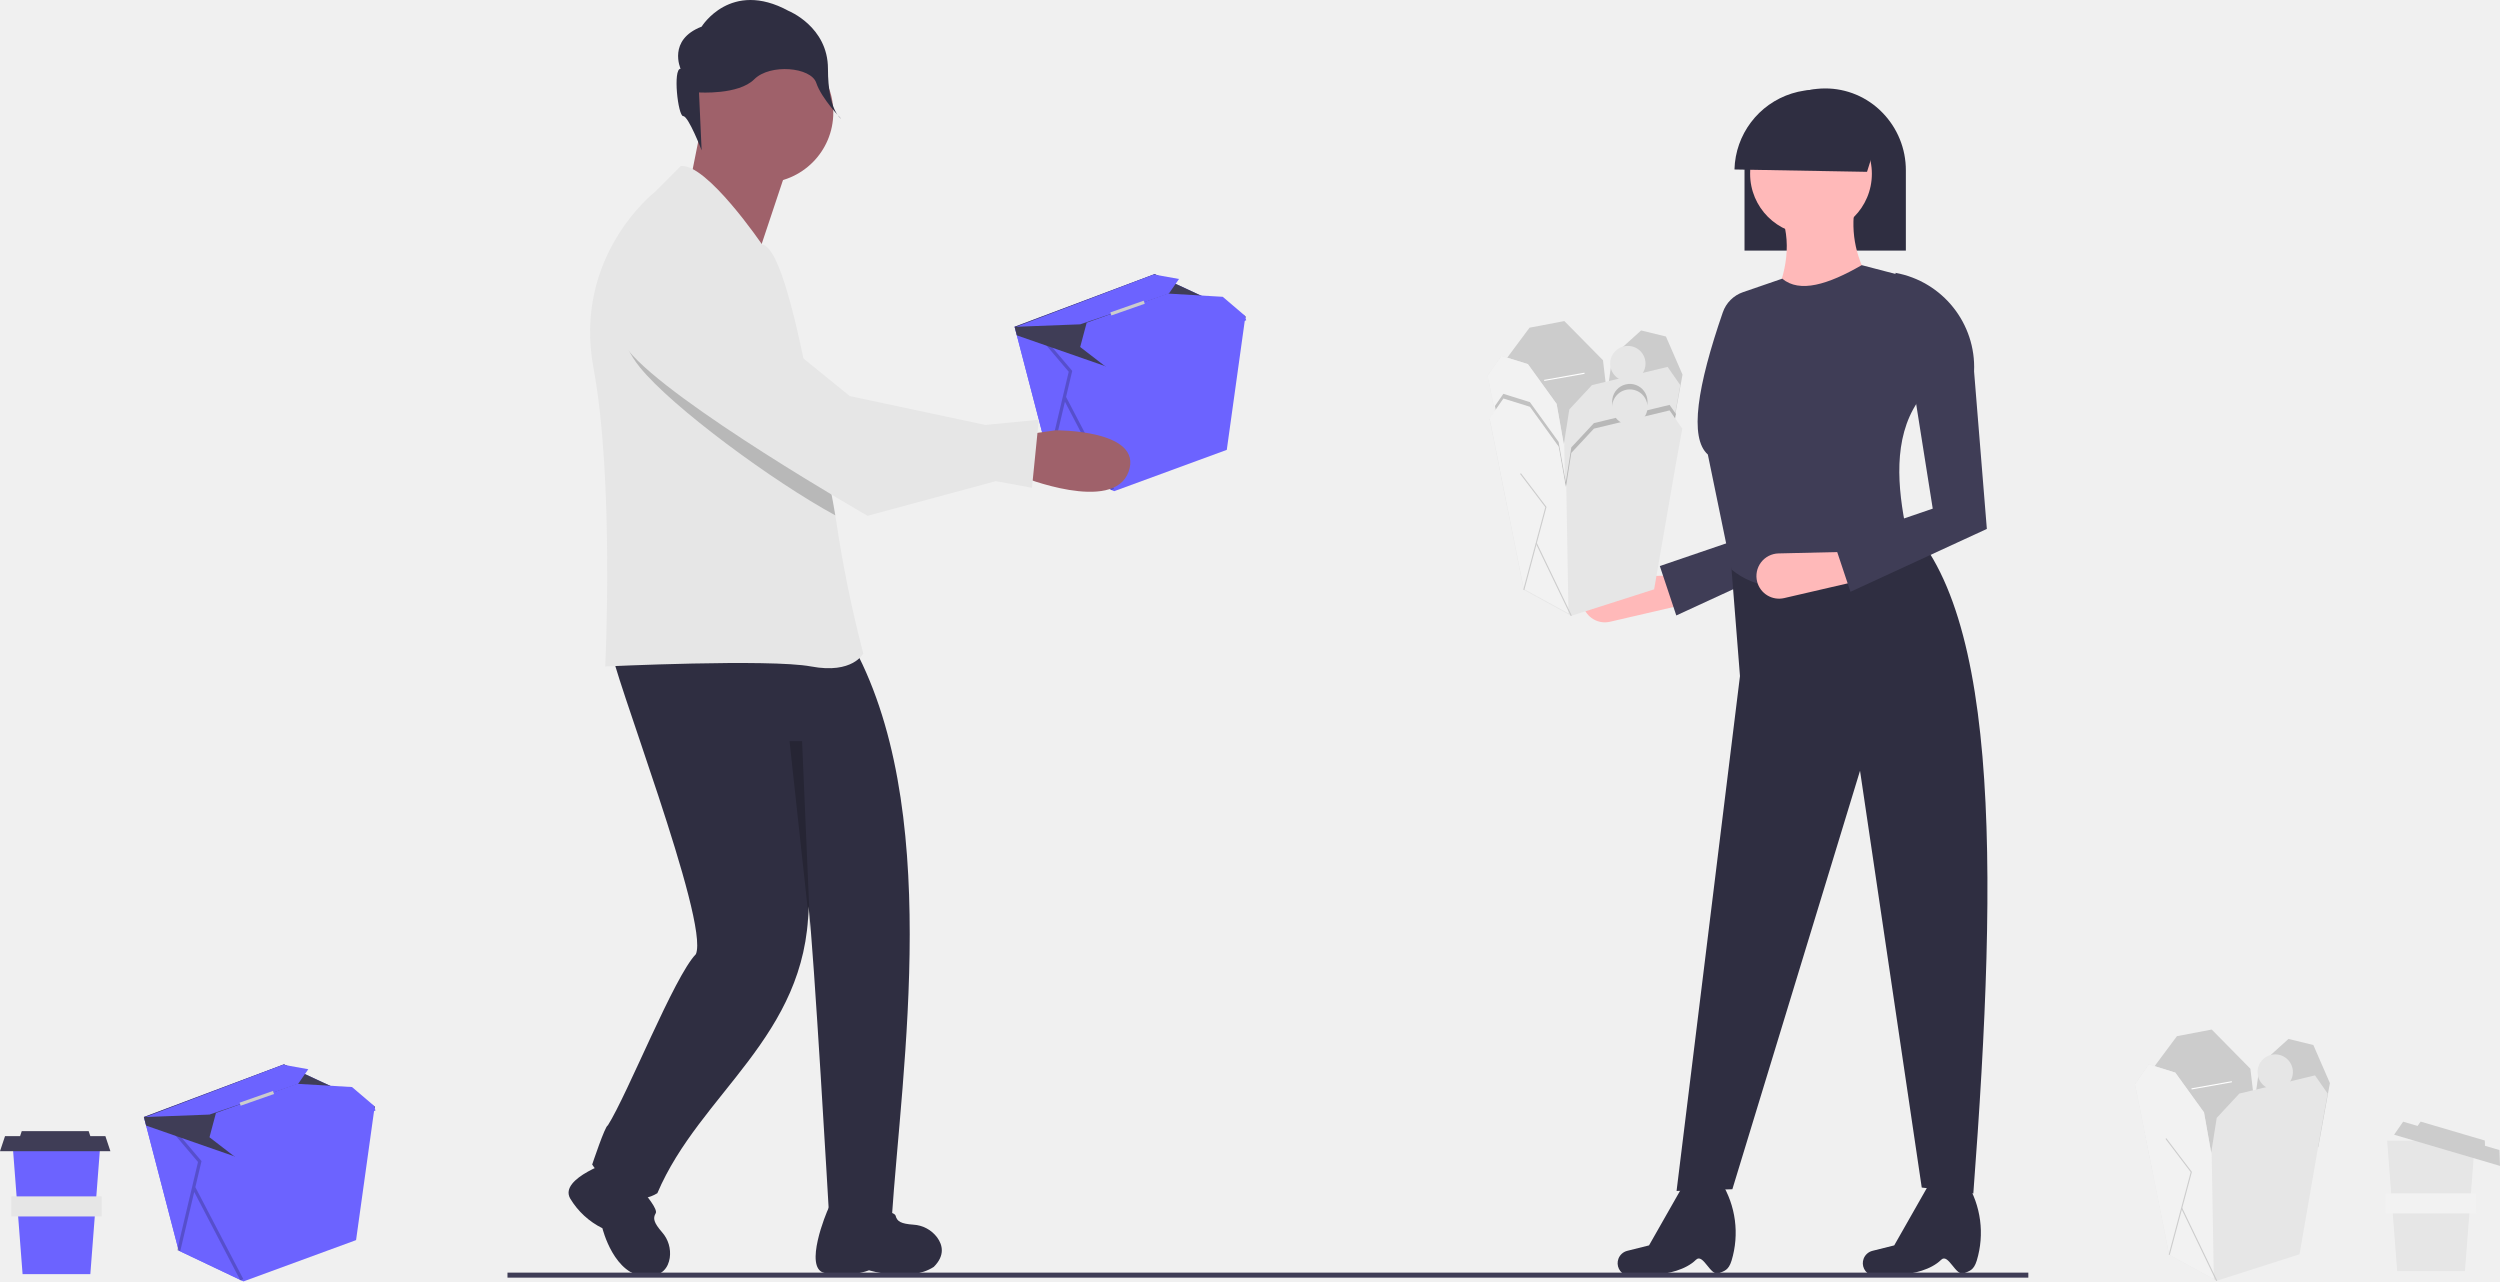
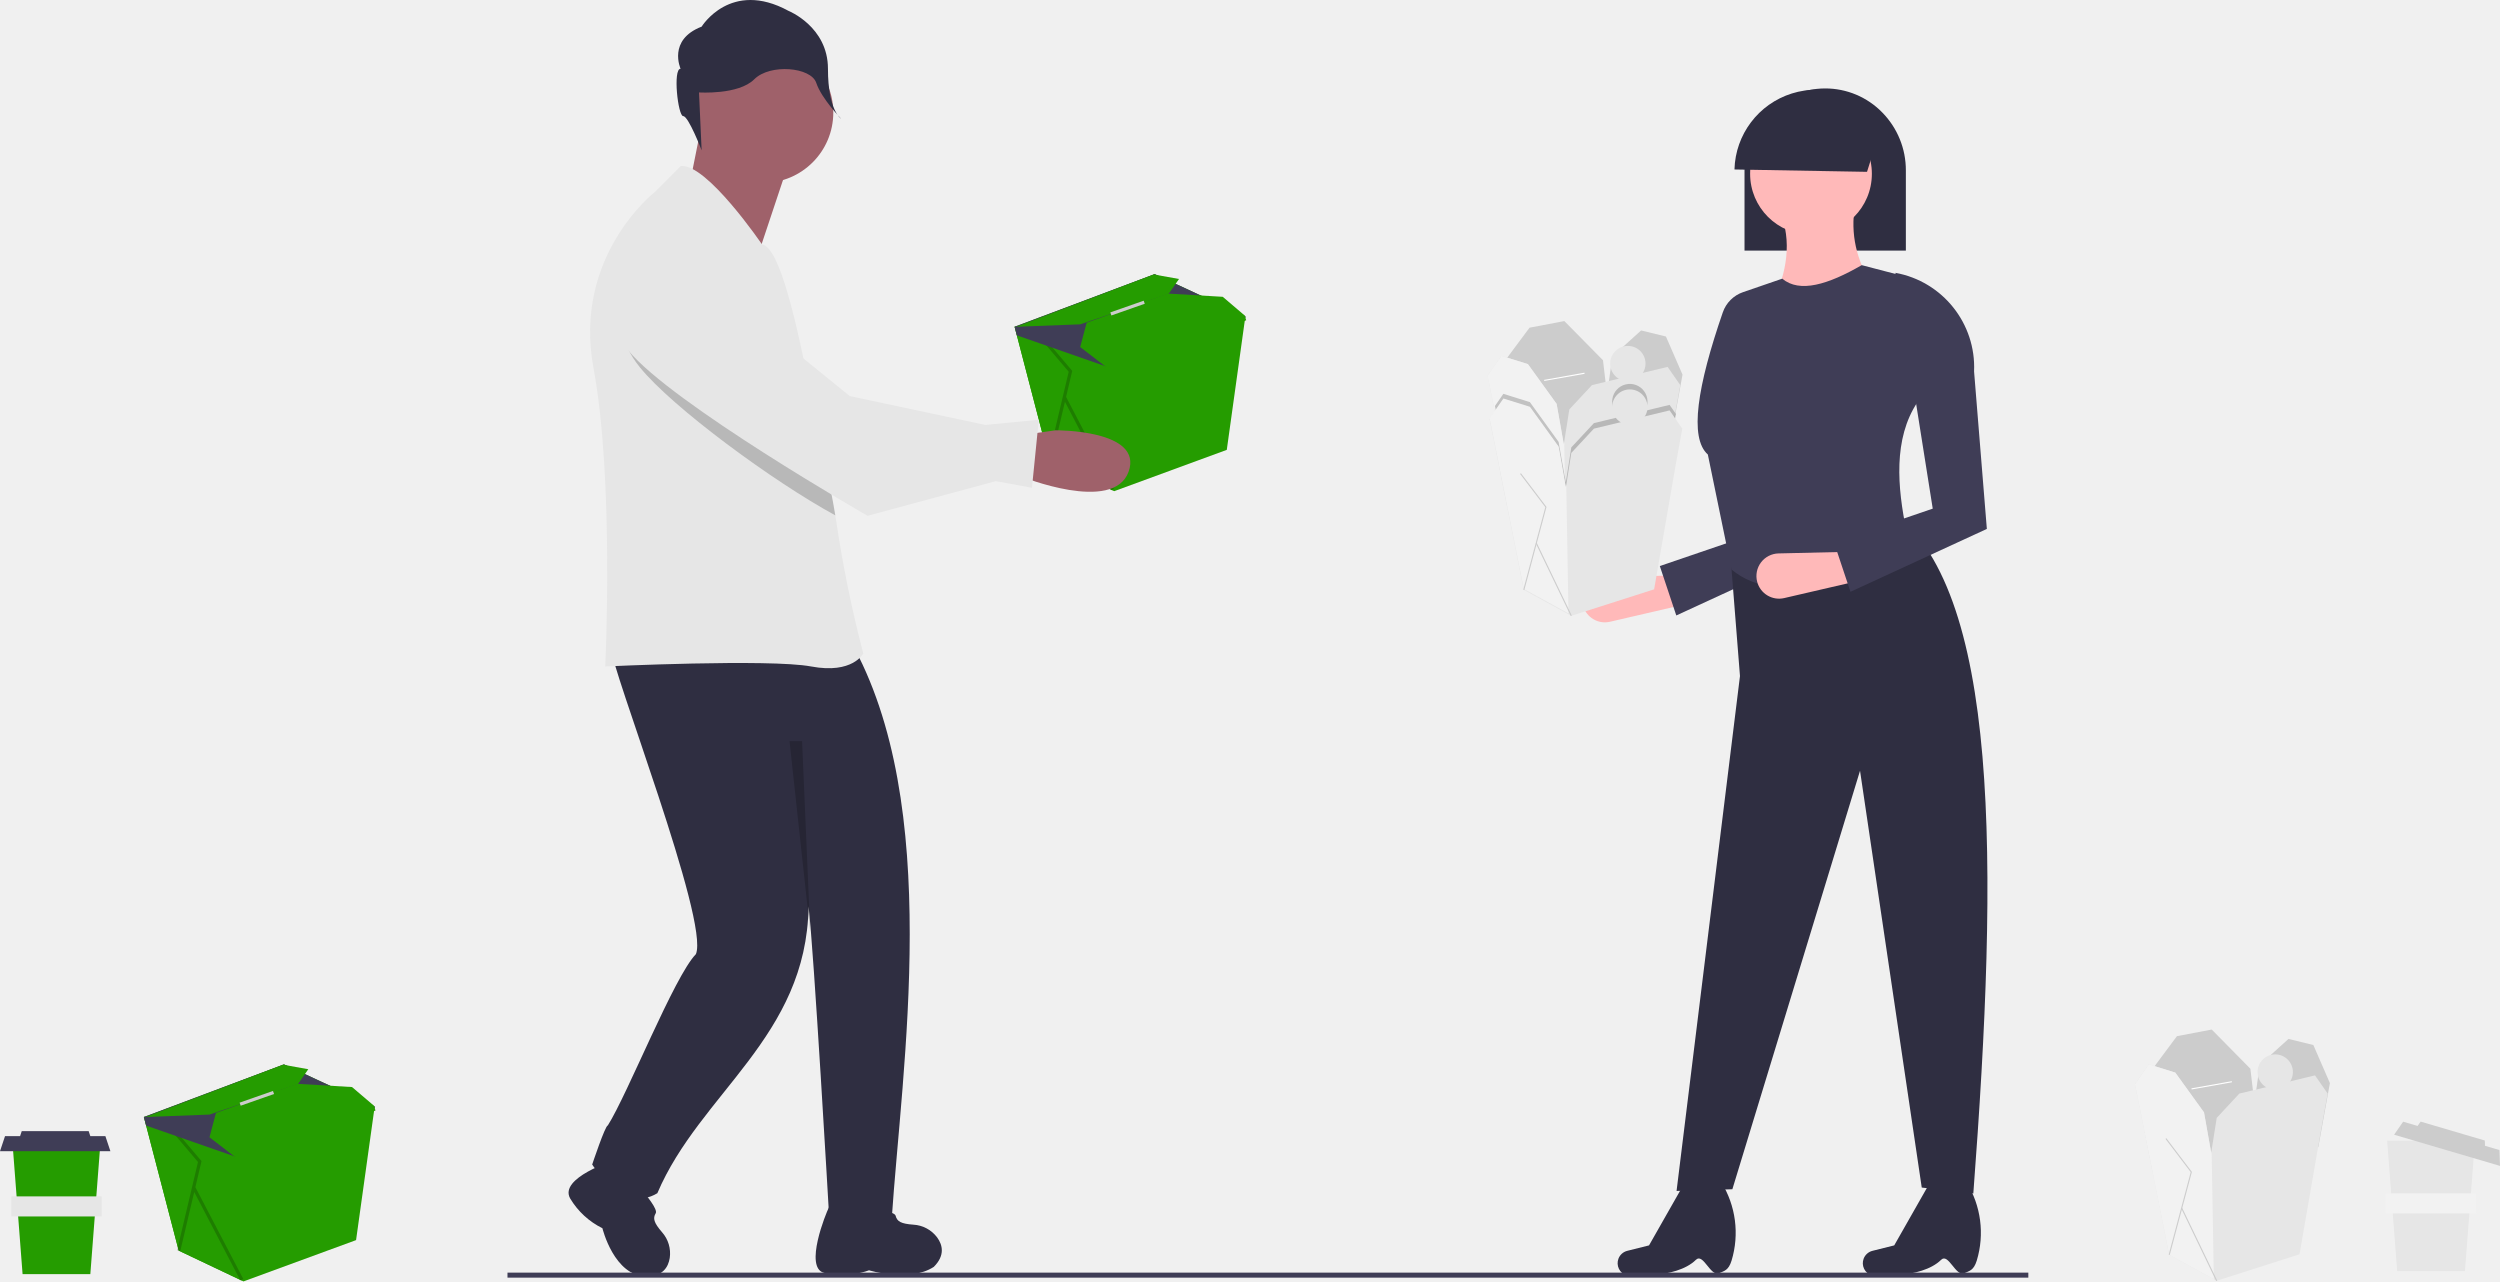
<svg xmlns="http://www.w3.org/2000/svg" data-name="Layer 1" width="996.312" height="510.676" viewBox="0 0 996.312 510.676">
-   <polygon points="496.326 126.028 496.3 126.202 496.229 126.705 488.902 179.283 444.038 195.744 443.335 195.408 418.217 183.479 405.229 133.645 404.339 130.224 404.61 130.12 460.176 109.244 496.293 126.008 496.326 126.028" fill="#6c63ff" />
-   <polygon points="443.335 195.408 418.217 183.479 404.339 130.224 404.61 130.12 440.811 145.393 443.335 195.408" fill="#6c63ff" />
+   <polygon points="496.326 126.028 496.3 126.202 496.229 126.705 488.902 179.283 444.038 195.744 443.335 195.408 418.217 183.479 405.229 133.645 404.339 130.224 404.61 130.12 460.176 109.244 496.293 126.008 496.326 126.028" fill="#259c00" />
+   <polygon points="443.335 195.408 418.217 183.479 404.339 130.224 404.61 130.12 440.811 145.393 443.335 195.408" fill="#259c00" />
  <polygon points="443.965 194.8 424.859 158.186 427.313 147.806 415.756 134.197 414.772 135.033 425.906 148.144 417.589 183.33 418.846 183.628 424.405 160.107 442.82 195.397 443.965 194.8" opacity="0.2" />
  <polygon points="496.326 126.673 496.229 126.705 440.811 146.039 405.229 133.645 404.339 130.224 404.61 130.12 460.176 109.244 496.293 126.008 496.3 126.202 496.326 126.673" fill="#3f3d56" />
-   <polygon points="441.779 147.007 430.482 138.293 433.064 128.61 465.34 116.99 487.288 118.281 496.003 125.705 496.648 127.641 441.779 147.007" fill="#6c63ff" />
-   <polygon points="404.984 130.224 430.482 129.255 444.295 124.567 465.831 116.99 469.859 111.181 459.809 109.382 404.984 130.224" fill="#6c63ff" />
+   <polygon points="441.779 147.007 430.482 138.293 433.064 128.61 465.34 116.99 487.288 118.281 496.003 125.705 496.648 127.641 441.779 147.007" fill="#259c00" />
+   <polygon points="404.984 130.224 430.482 129.255 444.295 124.567 465.831 116.99 469.859 111.181 459.809 109.382 404.984 130.224" fill="#259c00" />
  <rect x="544.15" y="316.795" width="14.09" height="1.291" transform="translate(-175.8629 5.76571) rotate(-19.33759)" fill="#ccc" />
  <polygon points="280.668 44.344 274.435 75.507 303.521 97.322 317.026 56.809 280.668 44.344" fill="#9f616a" />
  <circle cx="304.041" cy="44.863" r="28.047" fill="#9f616a" />
  <path d="M345.116,452.035c.128,9.049,39.539,109.757,34.067,122.871-8.626,8.817-27.18,55.747-35.106,68.267-1.038-.001-6.232,15.581-6.232,15.581s12.465,19.737,25.97,11.427c16.98-39.937,59.506-62.211,60.257-114.263,2.053,16.443,8.112,121.989,8.112,121.989s-1.162.493,25,3c4.062-61.258,20.66-165.475-16.5-230.949C429.258,444.764,345.116,452.035,345.116,452.035Z" transform="translate(-101.844 -194.6622)" fill="#2f2e41" />
  <path d="M432.181,675.852c-1.214,2.335-9.924,23.893-1.998,26.054,9.14,2.493,18-1,18-1s16,5,25.792-1.355c4.57-4.57,3.531-8.725,1.35-11.737a12.723,12.723,0,0,0-9.439-5.088c-4.969-.354-6.547-1.275-7.116-3.552C457.939,675.852,432.181,675.852,432.181,675.852Z" transform="translate(-101.844 -194.6622)" fill="#2f2e41" />
  <path d="M346.708,657.027s-22.327,7.05-17.626,15.276a30.913,30.913,0,0,0,12.838,11.839s4.656,19.196,17.582,19.196c6.463,0,8.666-3.672,9.254-7.344a12.723,12.723,0,0,0-3.077-10.272c-3.263-3.764-3.728-5.531-2.52-7.544C364.922,675.241,346.708,657.027,346.708,657.027Z" transform="translate(-101.844 -194.6622)" fill="#2f2e41" />
  <path d="M445.883,455.076s-4.16,8.31-20.78,5.19c-16.62-3.11-82.06,0-82.06,0s3.63-74.27-4.68-118.94,24.41-70.12,24.41-70.12l10.39-10.39c10.39-1.03,32.33,31.21,32.33,31.21,7.22,1.21,13.96,31.9,19.71,60.94.34,1.66.66,3.3.98,4.94,2.65,13.54,6.34,28.61,8.55,42.14.16.96.31,1.91.45,2.86A494.563,494.563,0,0,0,445.883,455.076Z" transform="translate(-101.844 -194.6622)" fill="#e6e6e6" />
  <path d="M373.073,222.061s-5.244-11.537,8.39-16.78c0,0,11.537-18.878,34.61-6.293,0,0,15.732,6.293,15.732,23.073s5.244,19.927,5.244,19.927-7.809-8.011-9.907-14.304-18.41-7.72-24.703-1.428-22.024,5.244-22.024,5.244l1.049,23.073s-5.244-13.634-7.341-13.634S369.927,222.061,373.073,222.061Z" transform="translate(-101.844 -194.6622)" fill="#2f2e41" />
  <path d="M434.733,400.046c-24.78-13.47-64.92-43.01-77.87-58.99-17.07-21.05,1.55-37.05,1.55-37.05,21.11-13.32,46.35,32.38,46.35,32.38l20.44,16.58c.34,1.66.66,3.3.98,4.94C428.833,371.446,432.523,386.516,434.733,400.046Z" transform="translate(-101.844 -194.6622)" opacity="0.2" />
  <path d="M508.706,384.524s36.84,14.956,42.903-1.856-29.086-16.523-29.086-16.523l-13.799,1.955Z" transform="translate(-101.844 -194.6622)" fill="#9f616a" />
  <path d="M353.691,297.165s-18.611,16.009-1.553,37.052,95.451,66.004,95.451,66.004l51.064-13.804,14.451,2.644,2.724-27.131-21.289,2.078L440.497,352.503l-34.46-27.961S374.795,283.852,353.691,297.165Z" transform="translate(-101.844 -194.6622)" fill="#e6e6e6" />
  <polygon points="319.646 295.362 322.902 371.443 314.646 295.362 319.646 295.362" opacity="0.2" />
  <path d="M773.026,435.601l-29.558,6.849a9.017,9.017,0,0,1-10.759-6.5v0a9.017,9.017,0,0,1,8.514-11.3l28.551-.664Z" transform="translate(-101.844 -194.6622)" fill="#ffb9b9" />
  <path d="M769.887,439.939l-6.565-19.694L802.678,406.802l-10.445-91.986h0c18.806,3.419,27.757,18.208,26.918,37.304l5.091,62.769Z" transform="translate(-101.844 -194.6622)" fill="#3f3d56" />
  <path d="M797.079,294.536h64.298V262.56a32.8,32.8,0,0,0-9.417-23.088,31.691,31.691,0,0,0-22.734-9.566,32.199,32.199,0,0,0-32.137,31.8c-.005.293-.01.571-.01.854Z" transform="translate(-101.844 -194.6622)" fill="#2f2e41" />
  <path d="M888.262,670.292l-20.554-2.359L843.111,501.82,792.233,668.608l-22.238.674,25.271-205.199L791.559,417.247l63.009-19.88C899.194,428.521,898.271,538.555,888.262,670.292Z" transform="translate(-101.844 -194.6622)" fill="#2f2e41" />
  <circle cx="721.725" cy="69.275" r="24.26" fill="#ffb9b9" />
  <path d="M847.829,307.74l-41.107,10.782c6.926-13.319,9.142-25.753,5.391-37.064l28.977-4.717A42.278,42.278,0,0,0,847.829,307.74Z" transform="translate(-101.844 -194.6622)" fill="#ffb9b9" />
  <path d="M861.643,406.465c-23.056,14.663-49.914,31.507-69.747,15.162l-9.434-45.824c-7.499-6.679-4.173-27.288,5.964-56.664a12.994,12.994,0,0,1,8.055-8.046l15.632-5.374c6.928,5.826,18.284,2.351,31.673-5.391l15.499,4.043,6.739,50.542C856.296,369.487,857.995,388.894,861.643,406.465Z" transform="translate(-101.844 -194.6622)" fill="#3f3d56" />
  <path d="M842.436,426.166l-29.558,6.849a9.017,9.017,0,0,1-10.759-6.5v0a9.017,9.017,0,0,1,8.514-11.3l28.551-.664Z" transform="translate(-101.844 -194.6622)" fill="#ffb9b9" />
  <path d="M884.69,702.051c-3.452,1.575-6.344-8.189-9.255-5.327-8.145,8.004-27.683,6.21-27.683,6.21a5.091,5.091,0,0,1-3.209-6.635h0a5.091,5.091,0,0,1,3.532-3.152l8.662-2.165,13.6-23.918,14.822-1.876.374.612a38.217,38.217,0,0,1,4.095,31.25C888.396,700.999,886.718,701.125,884.69,702.051Z" transform="translate(-101.844 -194.6622)" fill="#2f2e41" />
  <path d="M786.976,702.051c-3.452,1.575-6.344-8.189-9.255-5.327-8.145,8.004-27.683,6.21-27.683,6.21a5.091,5.091,0,0,1-3.209-6.635h0a5.091,5.091,0,0,1,3.532-3.152l8.662-2.165,13.6-23.918,14.822-1.876.374.612a38.217,38.217,0,0,1,4.095,31.25C790.682,700.999,789.004,701.125,786.976,702.051Z" transform="translate(-101.844 -194.6622)" fill="#2f2e41" />
  <path d="M852.009,243.703l-6.11,19.44-52.826-.939a32.656,32.656,0,0,1,58.936-18.501Z" transform="translate(-101.844 -194.6622)" fill="#2f2e41" />
  <path d="M839.298,430.504l-6.565-19.694,39.355-13.443-14.887-93.979h0a38.237,38.237,0,0,1,31.36,39.297l5.091,62.769Z" transform="translate(-101.844 -194.6622)" fill="#3f3d56" />
  <polygon points="643.455 182.748 602.522 191.551 594.159 151.278 609.564 130.591 623.428 127.95 638.833 143.575 643.455 182.748" fill="#ccc" />
  <polygon points="624.529 184.504 599.879 184.504 596.519 167.914 592.839 149.734 598.339 141.814 608.909 145.114 620.349 160.964 623.219 177.114 623.419 178.264 624.529 184.504" fill="#e6e6e6" />
  <polygon points="665.902 174.825 637.513 178.126 642.575 142.035 654.018 131.691 663.921 134.112 670.524 149.297 665.902 174.825" fill="#ccc" />
  <polygon points="669.639 153.474 666.999 168.004 658.419 217.514 625.409 228.084 624.269 227.464 606.479 217.734 596.469 167.894 596.519 167.914 622.989 178.564 623.219 177.114 623.379 176.064 625.409 163.164 634.429 153.474 664.579 146.214 669.639 153.474" fill="#e6e6e6" />
  <circle cx="648.737" cy="144.896" r="7.042" fill="#e6e6e6" />
  <rect x="717.114" y="344.619" width="16.318" height="0.44" transform="translate(-151.0674 -62.16848) rotate(-10.09713)" fill="#fff" />
  <polygon points="624.269 227.464 606.479 217.734 596.469 167.894 596.519 167.914 592.839 149.734 598.339 141.814 608.909 145.114 620.349 160.964 623.219 177.114 623.379 176.064 623.419 178.264 623.529 184.504 624.269 227.464" fill="#f2f2f2" />
  <polygon points="606.696 217.796 606.27 217.682 615.045 184.776 604.997 171.529 605.348 171.263 615.526 184.681 606.696 217.796" fill="#ccc" />
  <rect x="720.054" y="392.175" width="0.44" height="32.163" transform="translate(-207.6544 158.3469) rotate(-25.7187)" fill="#ccc" />
  <path d="M769.751,359.651l-1.653,9.131-.084.009-7.399,42.685-33.011,10.563-.198.095-.132-.275-18.596-10.163-.213-.057.114-.431L698.666,361.849l.051.02-1.098-5.418.821-1.182,2.537-3.653,10.563,3.301L722.984,370.762l.167.942,1.202,6.761.482,2.716,1.019,5.737.968-6.164.348-2.218.876-5.572,9.023-9.683,4.012-.966,2.793-.673,3.842-.924a7.042,7.042,0,1,1,9.655-2.326l9.848-2.372,2.427,3.484Z" transform="translate(-101.844 -194.6622)" opacity="0.2" />
  <polygon points="625.321 201.848 600.673 201.848 593.631 167.077 599.133 159.154 609.696 162.455 621.14 178.3 625.321 201.848" fill="#e6e6e6" />
  <polygon points="659.212 234.859 626.201 245.422 607.275 235.079 597.262 185.233 623.781 195.906 626.201 180.501 635.224 170.818 665.374 163.556 670.436 170.818 667.795 185.343 659.212 234.859" fill="#e6e6e6" />
  <circle cx="649.529" cy="162.235" r="7.042" fill="#e6e6e6" />
  <polygon points="625.079 244.464 607.289 234.734 597.279 184.894 597.329 184.914 593.649 166.734 599.149 158.814 609.719 162.114 621.159 177.964 624.029 194.114 624.189 193.064 624.229 195.264 624.339 201.504 625.079 244.464" fill="#f2f2f2" />
  <polygon points="607.488 235.135 607.063 235.022 615.838 202.115 605.789 188.868 606.14 188.602 616.319 202.021 607.488 235.135" fill="#ccc" />
  <rect x="720.847" y="409.514" width="0.44" height="32.163" transform="translate(-215.1006 160.4085) rotate(-25.7187)" fill="#ccc" />
  <polygon points="901.455 465.094 860.522 473.897 852.159 433.624 867.564 412.937 881.428 410.296 896.833 425.921 901.455 465.094" fill="#ccc" />
  <polygon points="882.529 466.85 857.879 466.85 854.519 450.26 850.839 432.08 856.339 424.16 866.909 427.46 878.349 443.31 881.219 459.46 881.419 460.61 882.529 466.85" fill="#e6e6e6" />
  <polygon points="923.902 457.171 895.513 460.473 900.575 424.381 912.018 414.038 921.921 416.458 928.524 431.643 923.902 457.171" fill="#ccc" />
  <polygon points="927.639 435.82 924.999 450.35 916.419 499.86 883.409 510.43 882.269 509.81 864.479 500.08 854.469 450.24 854.519 450.26 880.989 460.91 881.219 459.46 881.379 458.41 883.409 445.51 892.429 435.82 922.579 428.56 927.639 435.82" fill="#e6e6e6" />
  <circle cx="906.737" cy="427.242" r="7.042" fill="#e6e6e6" />
  <rect x="975.114" y="626.966" width="16.318" height="0.44" transform="translate(-196.5717 -12.56361) rotate(-10.09713)" fill="#fff" />
  <polygon points="882.269 509.81 864.479 500.08 854.469 450.24 854.519 450.26 850.839 432.08 856.339 424.16 866.909 427.46 878.349 443.31 881.219 459.46 881.379 458.41 881.419 460.61 881.529 466.85 882.269 509.81" fill="#f2f2f2" />
  <polygon points="864.696 500.142 864.27 500.029 873.045 467.122 862.997 453.875 863.348 453.609 873.526 467.027 864.696 500.142" fill="#ccc" />
  <rect x="978.054" y="674.521" width="0.44" height="32.163" transform="translate(-304.6208 298.2773) rotate(-25.7187)" fill="#ccc" />
  <polygon points="982.339 506.59 955.339 506.59 951.339 454.59 986.339 454.59 982.339 506.59" fill="#e6e6e6" />
  <rect x="950.839" y="475.59" width="36" height="8" fill="#f2f2f2" />
  <polygon points="996.089 458.323 990.333 456.628 990.259 454.521 964.679 446.986 963.474 448.716 957.719 447.021 954.105 452.211 996.312 464.644 996.089 458.323" fill="#ccc" />
-   <polygon points="149.326 440.959 149.3 441.133 149.229 441.637 141.902 494.215 97.038 510.676 96.335 510.34 71.217 498.411 58.229 448.576 57.339 445.155 57.61 445.052 113.176 424.176 149.293 440.94 149.326 440.959" fill="#6c63ff" />
-   <polygon points="96.335 510.34 71.217 498.411 57.339 445.155 57.61 445.052 93.811 460.325 96.335 510.34" fill="#6c63ff" />
+   <polygon points="149.326 440.959 149.3 441.133 149.229 441.637 141.902 494.215 97.038 510.676 96.335 510.34 71.217 498.411 58.229 448.576 57.339 445.155 57.61 445.052 113.176 424.176 149.293 440.94 149.326 440.959" fill="#259c00" />
+   <polygon points="96.335 510.34 71.217 498.411 57.339 445.155 57.61 445.052 93.811 460.325 96.335 510.34" fill="#259c00" />
  <polygon points="96.965 509.731 77.859 473.117 80.313 462.738 68.756 449.128 67.772 449.964 78.906 463.076 70.589 498.262 71.846 498.559 77.405 475.039 95.82 510.329 96.965 509.731" opacity="0.2" />
  <polygon points="149.326 441.605 149.229 441.637 93.811 460.97 58.229 448.576 57.339 445.155 57.61 445.052 113.176 424.176 149.293 440.94 149.3 441.133 149.326 441.605" fill="#3f3d56" />
-   <polygon points="94.779 461.939 83.482 453.224 86.064 443.541 118.34 431.922 140.288 433.213 149.003 440.636 149.648 442.573 94.779 461.939" fill="#6c63ff" />
-   <polygon points="57.984 445.155 83.482 444.187 97.295 439.498 118.831 431.922 122.859 426.112 112.809 424.314 57.984 445.155" fill="#6c63ff" />
+   <polygon points="94.779 461.939 83.482 453.224 86.064 443.541 118.34 431.922 140.288 433.213 149.003 440.636 149.648 442.573 94.779 461.939" fill="#259c00" />
+   <polygon points="57.984 445.155 83.482 444.187 97.295 439.498 118.831 431.922 122.859 426.112 112.809 424.314 57.984 445.155" fill="#259c00" />
  <rect x="197.15" y="631.726" width="14.09" height="1.291" transform="translate(-299.7236 -91.37041) rotate(-19.33759)" fill="#ccc" />
-   <polygon points="36 507.786 9 507.786 5 455.786 40 455.786 36 507.786" fill="#6c63ff" />
+   <polygon points="36 507.786 9 507.786 5 455.786 40 455.786 36 507.786" fill="#259c00" />
  <rect x="4.5" y="476.786" width="36" height="8" fill="#e6e6e6" />
  <polygon points="42 452.786 36 452.786 35.333 450.786 8.667 450.786 8 452.786 2 452.786 0 458.786 44 458.786 42 452.786" fill="#3f3d56" />
  <rect x="202.243" y="507.173" width="606.096" height="2" fill="#3f3d56" />
</svg>
